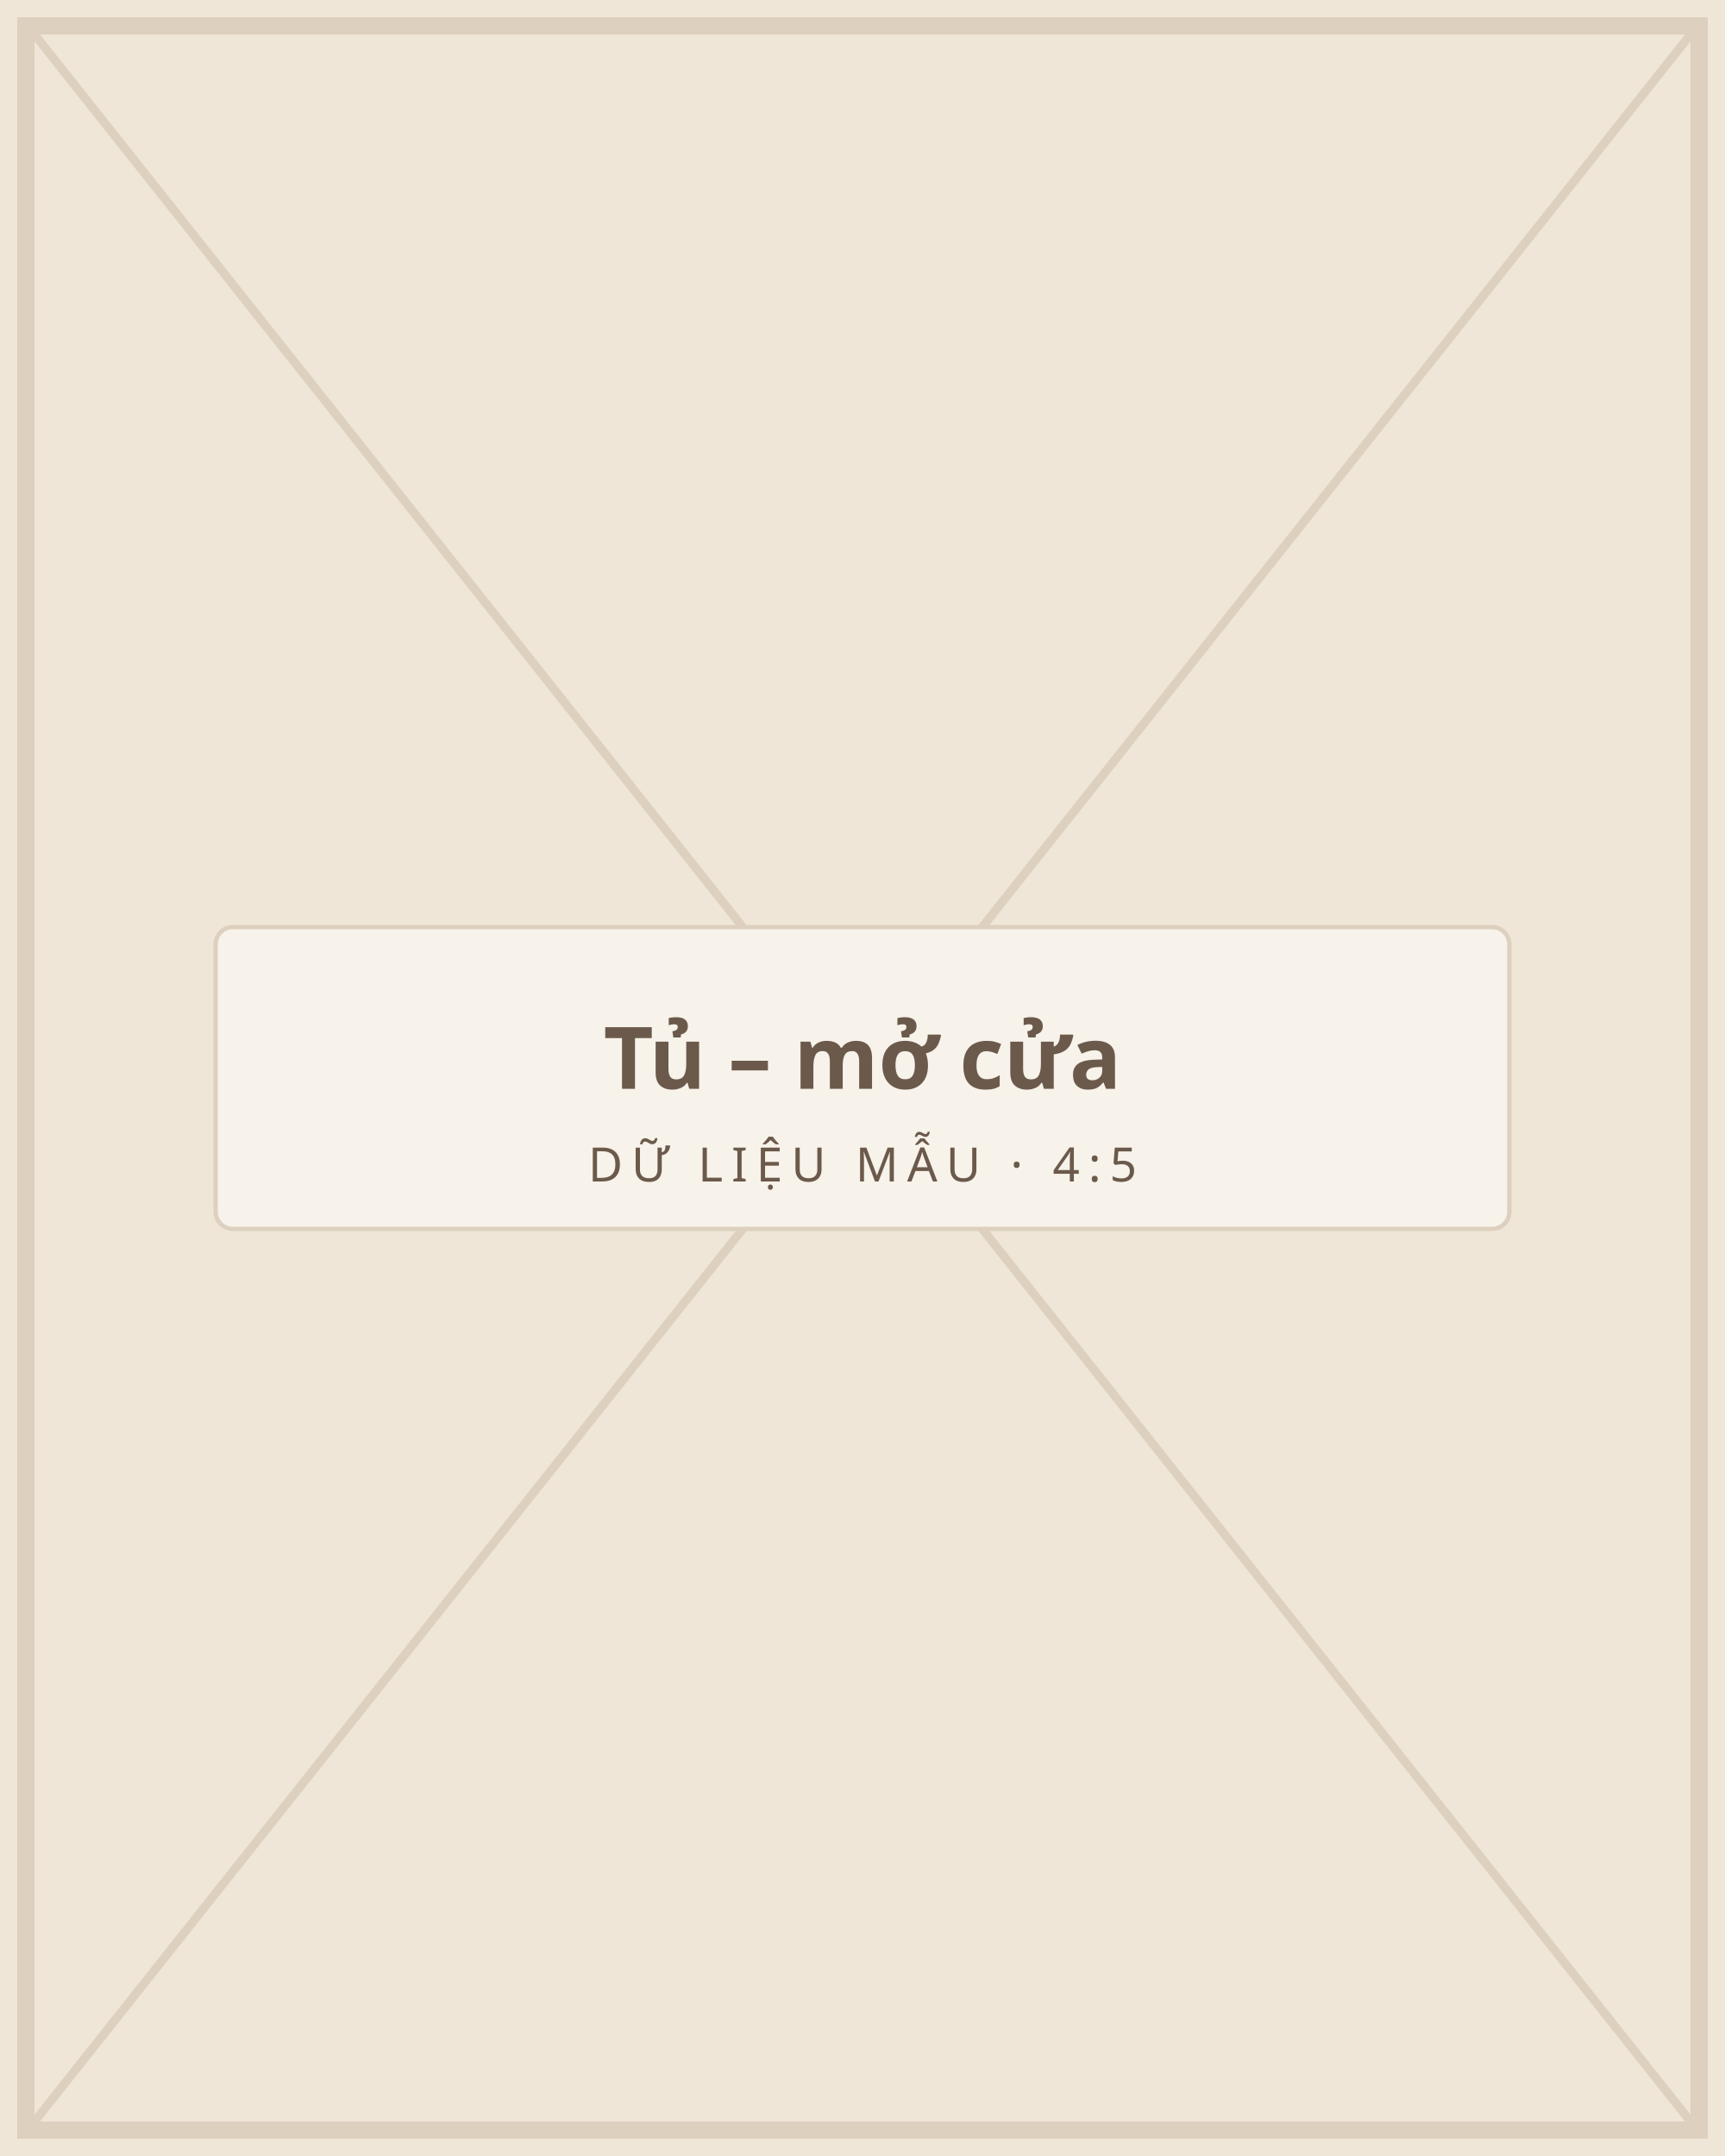
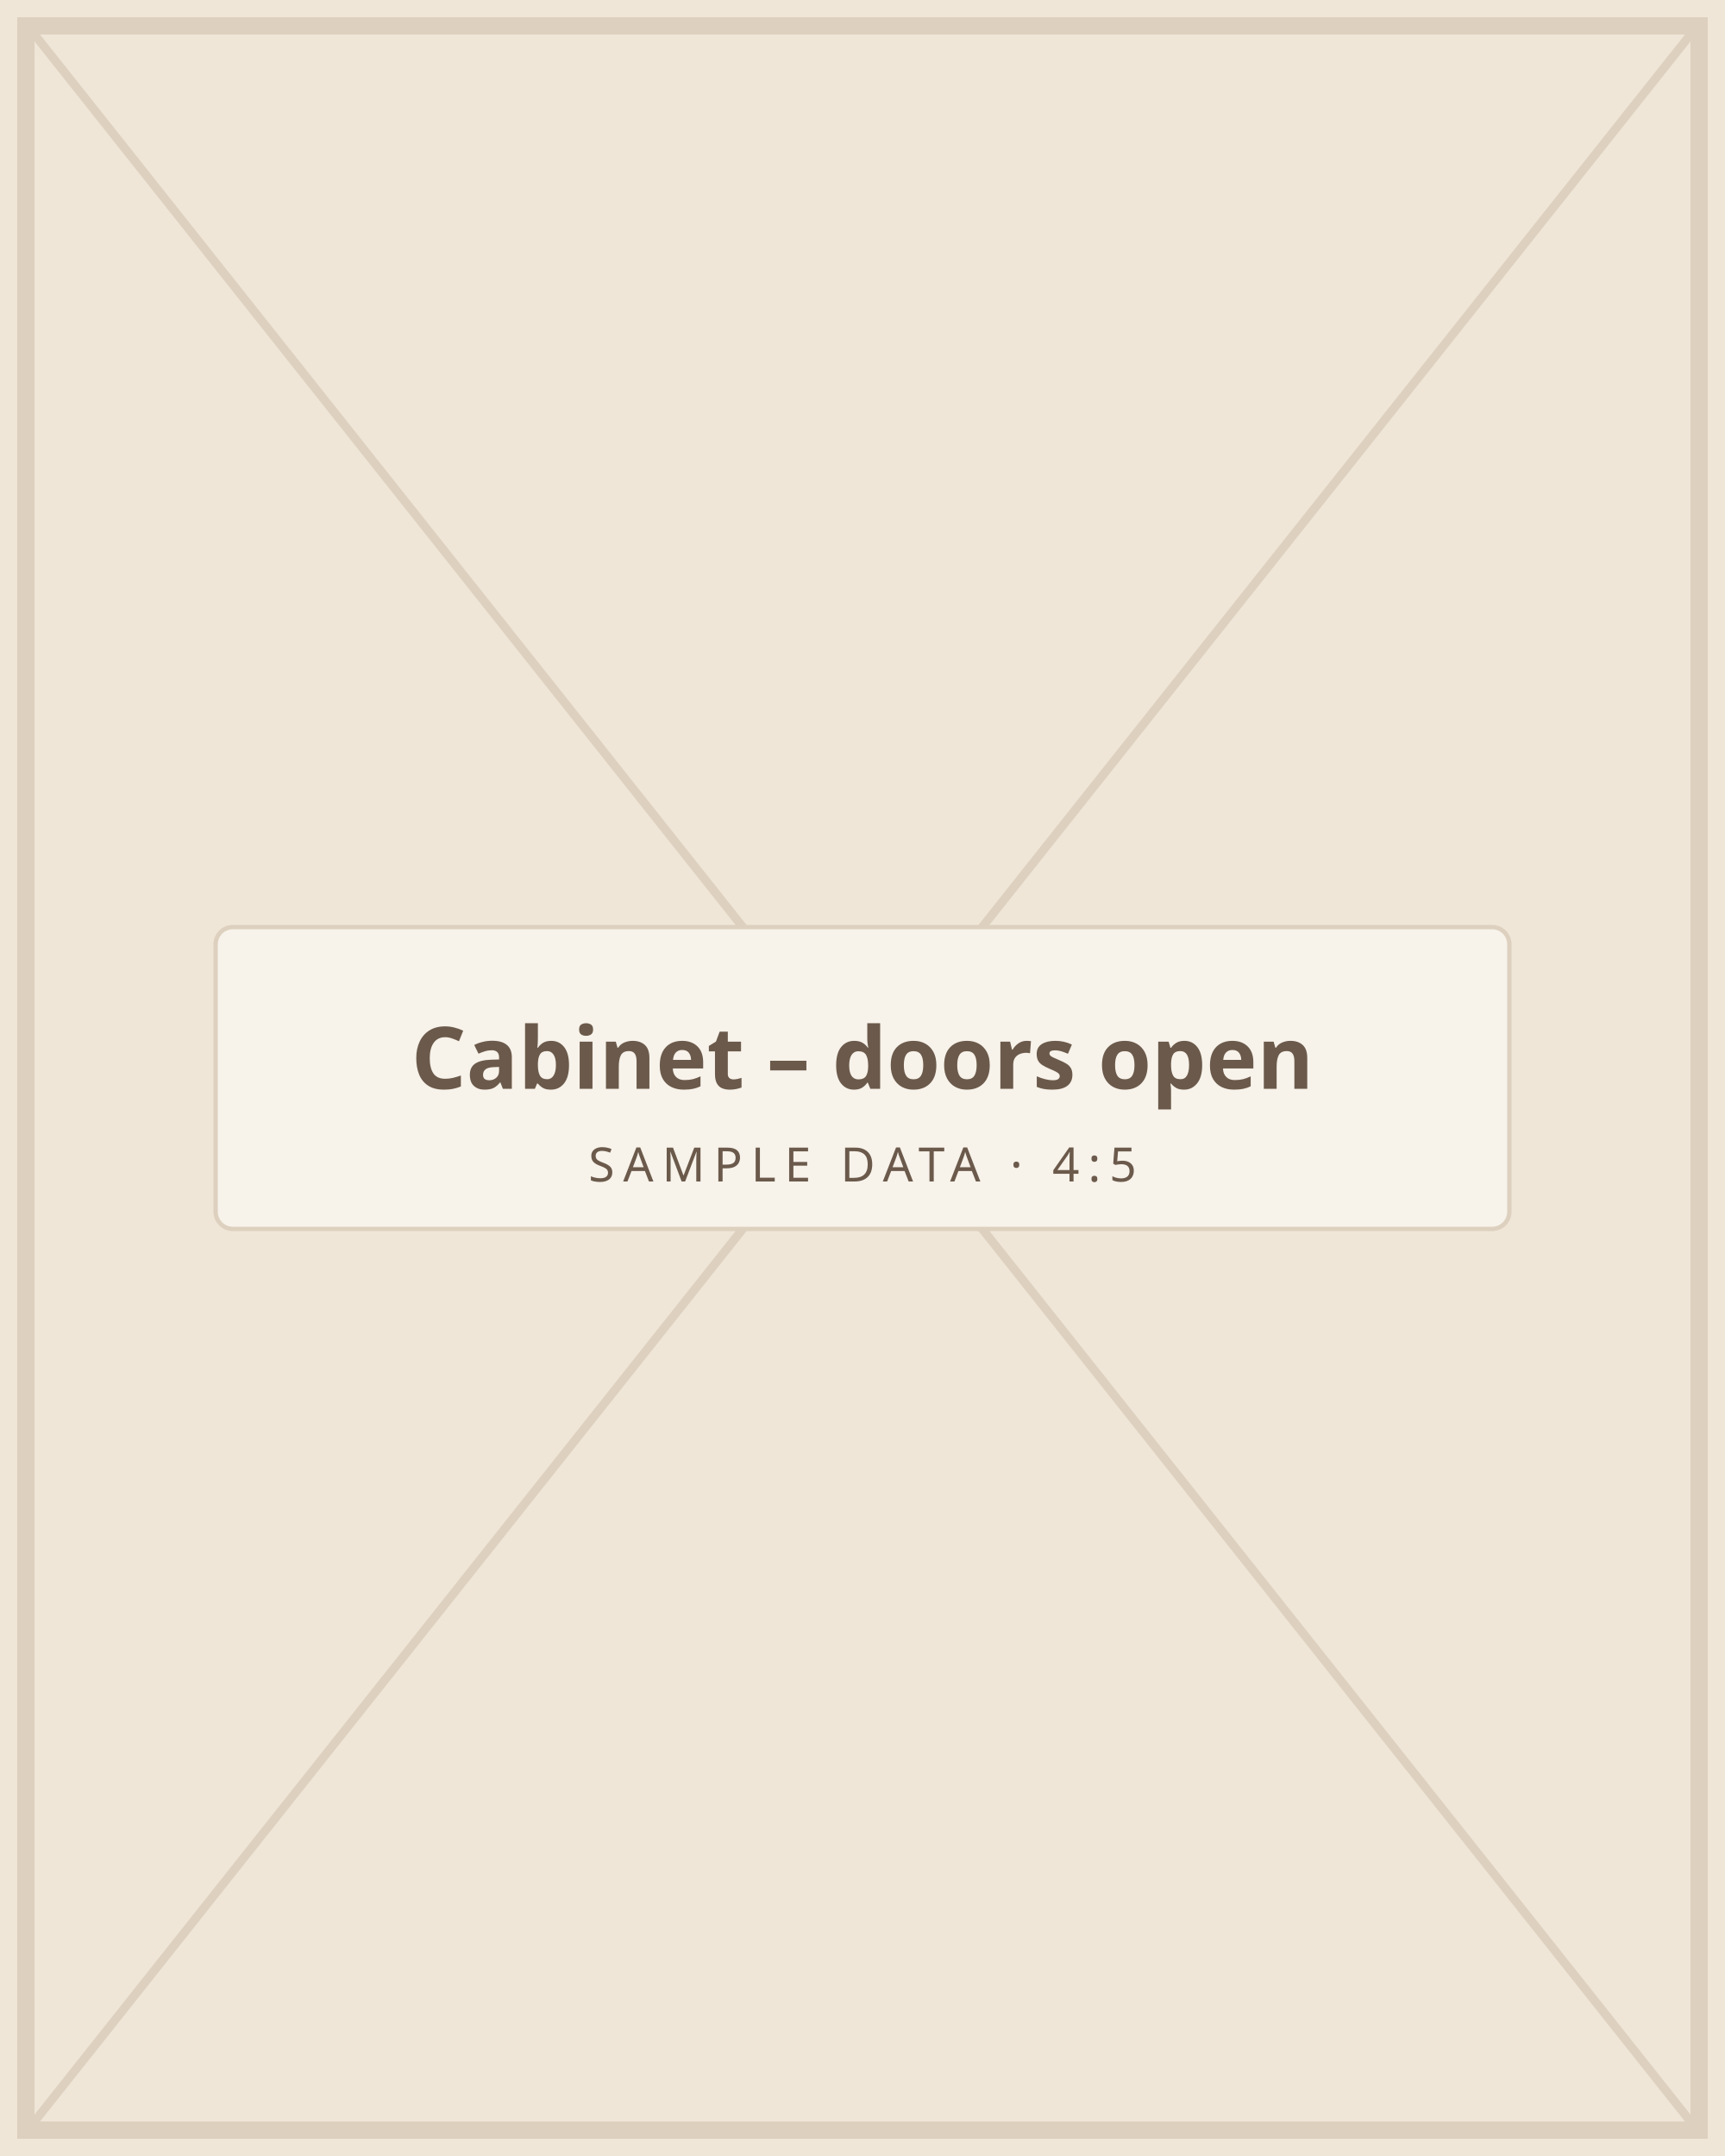
- <svg xmlns="http://www.w3.org/2000/svg" viewBox="0 0 800 1000" width="800" height="1000" role="img" aria-label="Tủ – mở cửa (ảnh tạm)">
+ <svg xmlns="http://www.w3.org/2000/svg" viewBox="0 0 800 1000" width="800" height="1000" role="img" aria-label="Cabinet – doors open (placeholder)">
  <rect width="800" height="1000" fill="#efe6d8" />
  <rect x="12" y="12" width="776" height="976" fill="none" stroke="#ddd0be" stroke-width="8" />
  <path d="M16 16 L784 984 M784 16 L16 984" stroke="#ddd0be" stroke-width="4" />
  <rect x="100" y="430" width="600" height="140" rx="8" fill="#f7f2ea" stroke="#ddd0be" stroke-width="2" />
-   <text x="400" y="505" text-anchor="middle" font-family="system-ui, 'Segoe UI', sans-serif" font-size="40" font-weight="600" fill="#6b5a4b">Tủ – mở cửa</text>
-   <text x="400" y="548" text-anchor="middle" font-family="system-ui, 'Segoe UI', sans-serif" font-size="22" letter-spacing="4" fill="#6b5a4b">DỮ LIỆU MẪU · 4:5</text>
+   <text x="400" y="505" text-anchor="middle" font-family="system-ui, 'Segoe UI', sans-serif" font-size="40" font-weight="600" fill="#6b5a4b">Cabinet – doors open</text>
+   <text x="400" y="548" text-anchor="middle" font-family="system-ui, 'Segoe UI', sans-serif" font-size="22" letter-spacing="4" fill="#6b5a4b">SAMPLE DATA · 4:5</text>
</svg>
